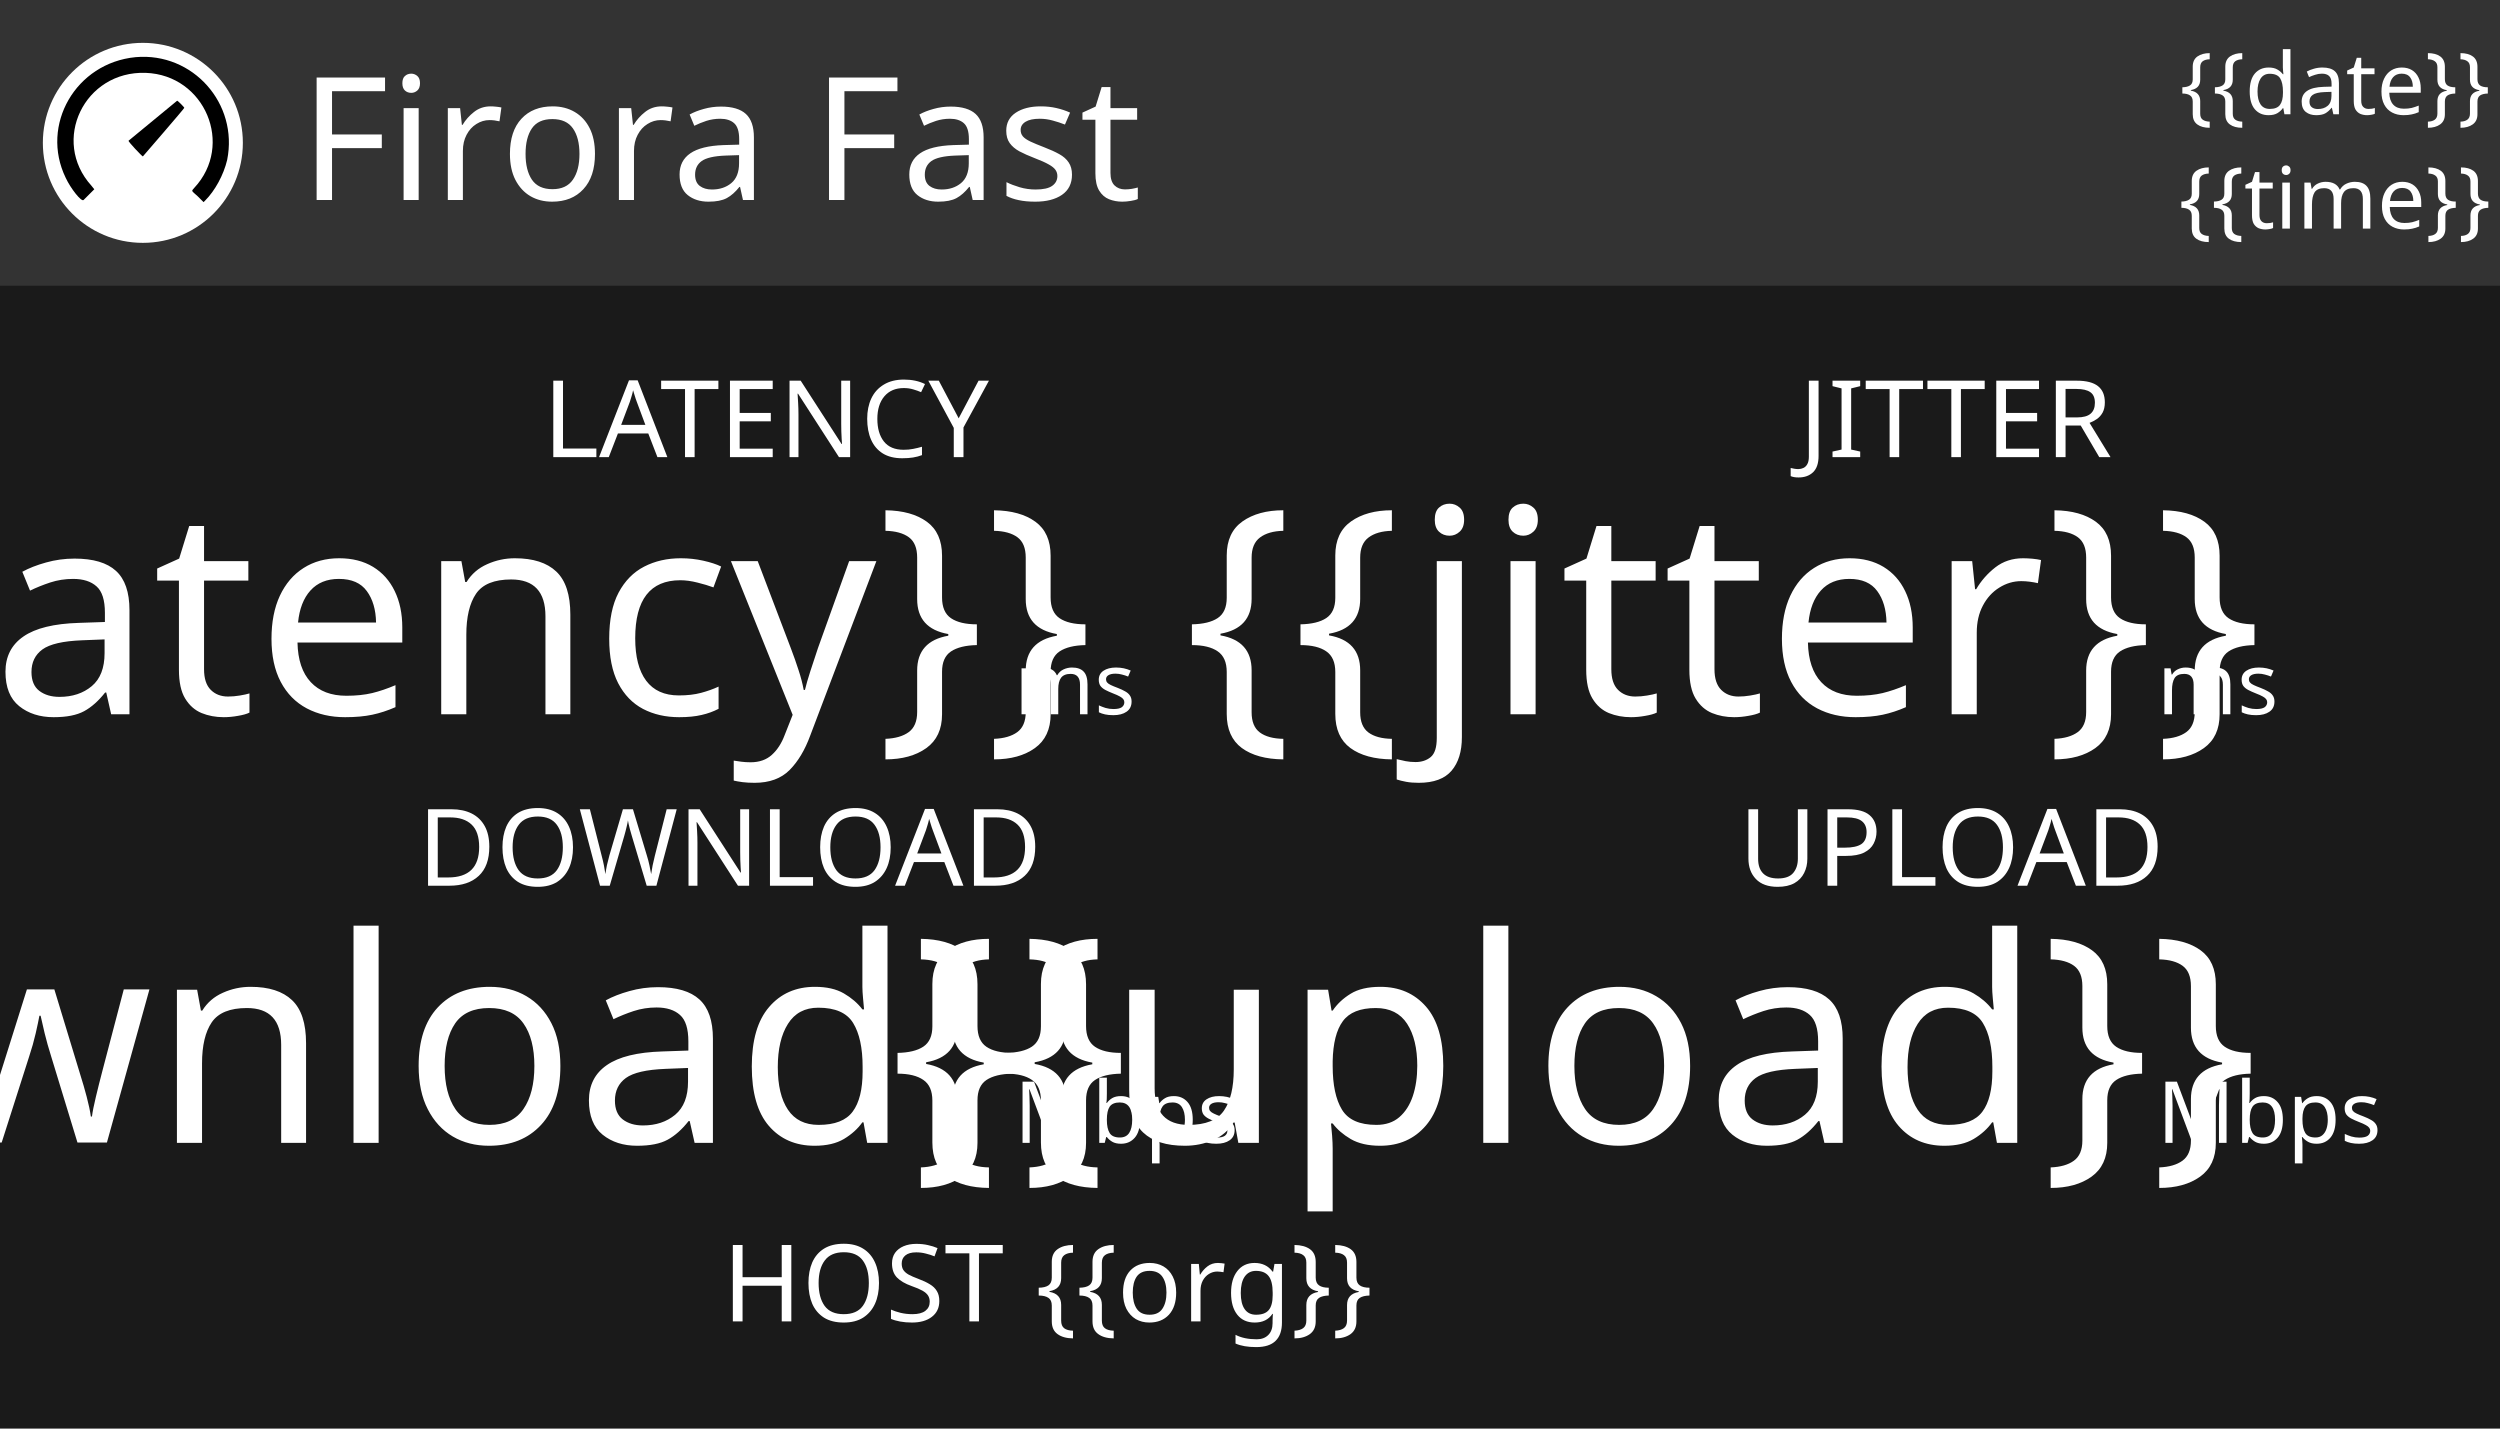
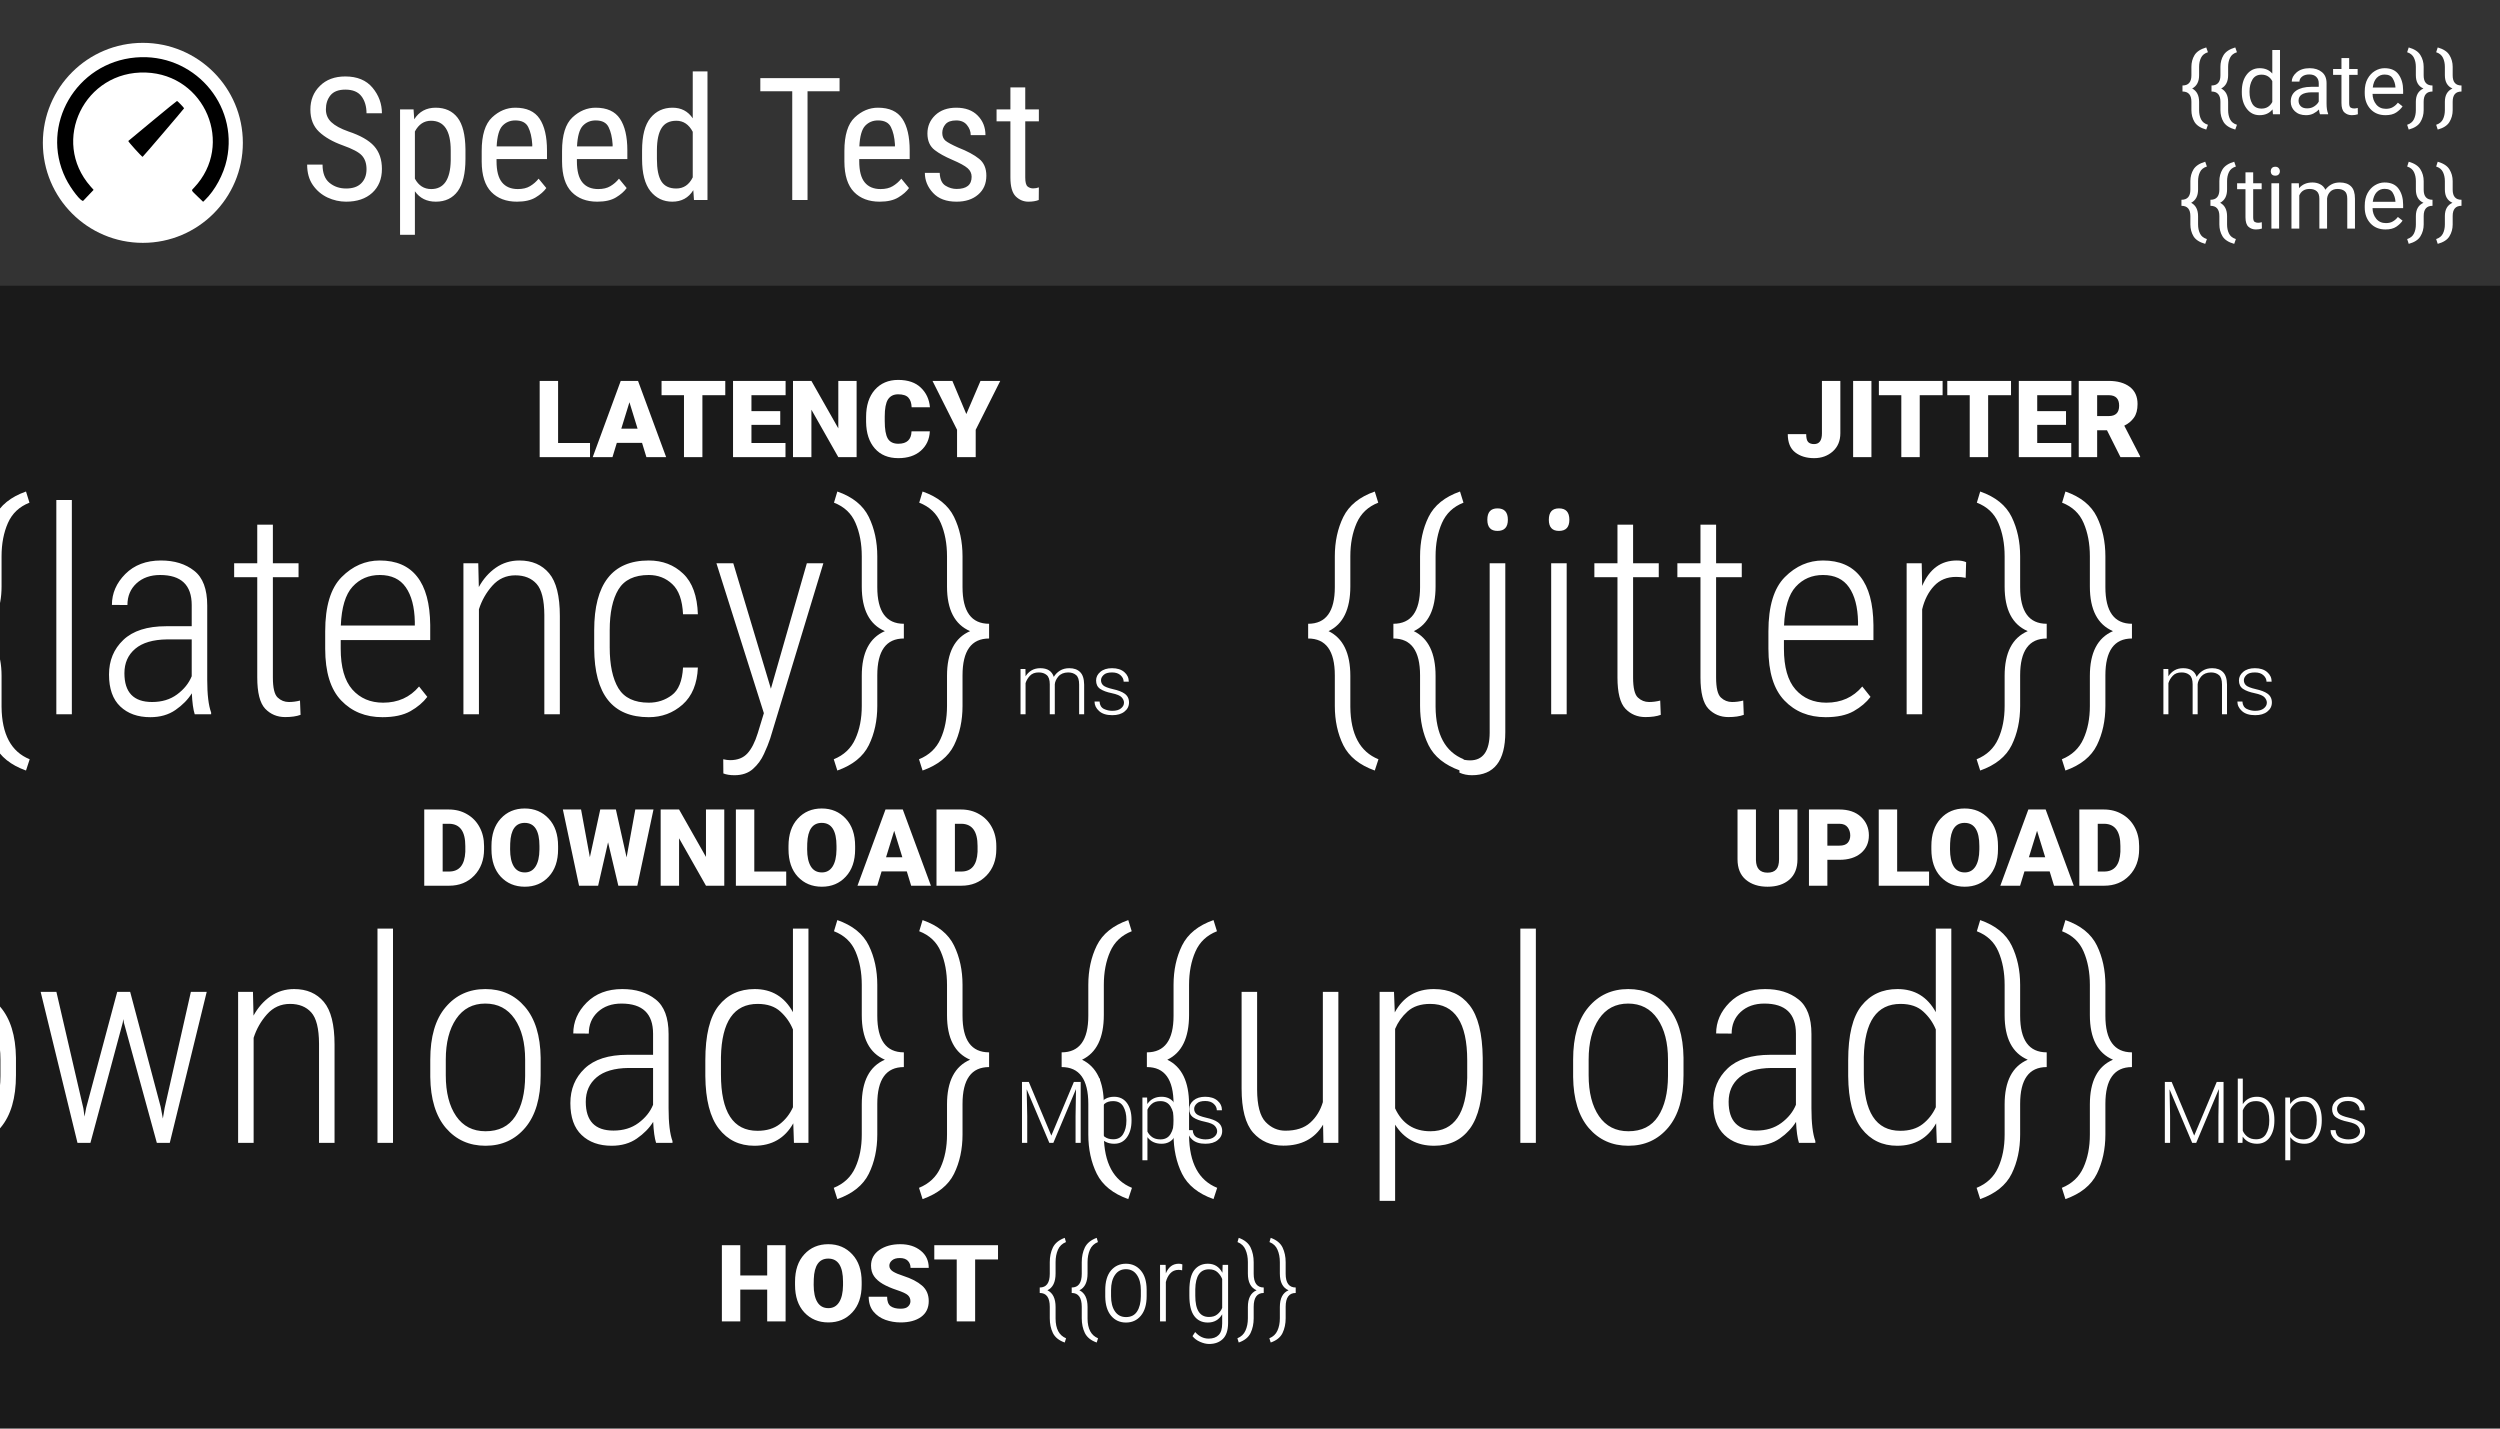
- <svg xmlns="http://www.w3.org/2000/svg" version="1.1" id="Layer_1" x="0px" y="0px" viewBox="0 0 350 200" style="enable-background:new 0 0 350 200;" xml:space="preserve">
-   <style type="text/css">
- 	.st0{fill:#1A1A1A;}
- 	.st1{fill:#333333;}
- 	.st2{fill:#FFFFFF;}
- 	.st3{font-family:'Roboto-Regular';}
- 	.st4{font-size:24px;}
- 	.st5{font-size:12px;}
- 	.st6{font-size:15px;}
- 	.st7{font-size:40px;}
- 	.st8{font-family:'Roboto-Light';}
- </style>
-   <rect id="background" class="st0" width="350" height="200" />
+ <svg xmlns="http://www.w3.org/2000/svg" width="350" height="200" fill="#fff" font-family="Roboto" version="1.1" viewBox="0 0 350 200">
+   <rect id="background" width="350" height="200" fill="#1a1a1a" />
  <g id="header">
-     <rect class="st1" width="350" height="40" />
+     <rect width="350" height="40" fill="#333" />
    <g id="logo" transform="translate(4, 4)">
-       <ellipse class="st2" cx="16" cy="16" rx="14" ry="14" />
-       <path d="M15,4C6.6,4.8,1.6,13.5,5.2,20.9c0.7,1.5,2.2,3.4,2.5,3.1c0.1-0.1,0.4-0.4,0.8-0.8l0.7-0.7l-0.4-0.5    C3.1,15.7,7.8,5.9,16.4,6.2c8.3,0.3,12.4,10.1,6.8,16.1c-0.4,0.5-0.5,0.3,0.5,1.2l0.8,0.8l0.2-0.2c1.4-1.4,2.6-3.6,3.1-5.7    C29.4,10.5,23,3.3,15,4 M17.4,12.9c-1.8,1.5-3.4,2.8-3.4,2.8c-0.1,0.1,1.9,2.2,2,2.2c0,0,5.8-6.7,5.8-6.8c0-0.1-0.9-1-1-1    C20.8,10.1,19.2,11.4,17.4,12.9" />
+       <ellipse cx="16" cy="16" rx="14" ry="14" />
+       <path fill="#000" d="M14.984 4.047c-8.34.726-13.418 9.488-9.8 16.902.73 1.496 2.234 3.41 2.476 3.149.055-.055.399-.418.77-.809l.675-.707-.433-.488c-5.621-6.39-.836-16.242 7.75-15.938 8.305.293 12.422 10.102 6.758 16.106-.426.453-.48.304.468 1.23l.79.762.242-.234c1.422-1.372 2.625-3.602 3.074-5.696 1.668-7.8-4.75-14.976-12.77-14.277m2.387 8.86c-1.84 1.523-3.375 2.8-3.41 2.831-.063.059 1.89 2.219 2.004 2.219.05 0 5.812-6.746 5.808-6.797-.011-.082-.918-1.027-.988-1.027-.035 0-1.574 1.246-3.414 2.773" />
    </g>
-     <text id="title" transform="matrix(1 0 0 1 42 28)" class="st2 st3 st4">Firora Fast</text>
-     <text id="date" transform="matrix(1 0 0 1 305.1855 16)" class="st2 st3 st5">{{date}}</text>
-     <text id="time" transform="matrix(1 0 0 1 305.0508 32)" class="st2 st3 st5">{{time}}</text>
+     <text id="title" x="42" y="28" font-family="Roboto Condensed" font-size="24">Speed Test</text>
+     <text id="date" x="345" y="16" font-size="12" text-anchor="end">{{date}}</text>
+     <text id="time" x="345" y="32" font-size="12" text-anchor="end">{{time}}</text>
  </g>
  <g id="content" transform="translate(0, 40)">
    <g id="latency">
-       <text transform="matrix(1 0 0 1 76.0083 24)" class="st2 st3 st6">LATENCY</text>
-       <text transform="matrix(1 0 0 1 -41.7969 60)" class="st2 st3 st7">{{latency}}</text>
-       <text transform="matrix(1 0 0 1 142 60)" class="st2 st8 st5">ms</text>
+       <text x="140" y="24" class="title" font-family="Roboto Black" font-size="15" text-anchor="end">LATENCY</text>
+       <text x="140" y="60" class="value" font-family="Roboto Condensed Light" font-size="40" text-anchor="end">{{latency}}</text>
+       <text x="142" y="60" class="unit" font-family="Roboto Light" font-size="12">ms</text>
    </g>
    <g id="jitter">
-       <text transform="matrix(1 0 0 1 251.8652 24)" class="st2 st3 st6">JITTER</text>
-       <text transform="matrix(1 0 0 1 165.7422 60)" class="st2 st3 st7">{{jitter}}</text>
-       <text transform="matrix(1 0 0 1 302 60)" class="st2 st8 st5">ms</text>
+       <text x="300" y="24" class="title" font-family="Roboto Black" font-size="15" text-anchor="end">JITTER</text>
+       <text x="300" y="60" class="value" font-family="Roboto Condensed Light" font-size="40" text-anchor="end">{{jitter}}</text>
+       <text x="302" y="60" class="unit" font-family="Roboto Light" font-size="12">ms</text>
    </g>
    <g id="download">
-       <text transform="matrix(1 0 0 1 58.4741 84)" class="st2 st3 st6">DOWNLOAD</text>
-       <text transform="matrix(1 0 0 1 -88.4766 120)" class="st2 st3 st7">{{download}}</text>
-       <text transform="matrix(1 0 0 1 142 120)" class="st2 st8 st5">Mbps</text>
+       <text x="140" y="84" class="title" font-family="Roboto Black" font-size="15" text-anchor="end">DOWNLOAD</text>
+       <text x="140" y="120" class="value" font-family="Roboto Condensed Light" font-size="40" text-anchor="end">{{download}}</text>
+       <text x="142" y="120" class="unit" font-family="Roboto Light" font-size="12">Mbps</text>
    </g>
    <g id="upload">
-       <text transform="matrix(1 0 0 1 243.4351 84)" class="st2 st3 st6">UPLOAD</text>
-       <text transform="matrix(1 0 0 1 124.5312 120)" class="st2 st3 st7">{{upload}}</text>
-       <text transform="matrix(1 0 0 1 302 120)" class="st2 st8 st5">Mbps</text>
+       <text x="300" y="84" class="title" font-family="Roboto Black" font-size="15" text-anchor="end">UPLOAD</text>
+       <text x="300" y="120" class="value" font-family="Roboto Condensed Light" font-size="40" text-anchor="end">{{upload}}</text>
+       <text x="302" y="120" class="unit" font-family="Roboto Light" font-size="12">Mbps</text>
    </g>
    <g id="host">
-       <text transform="matrix(1 0 0 1 101.145 145)" class="st2 st3 st6">HOST</text>
-       <text transform="matrix(1 0 0 1 145 145)" class="st2 st3 st6">{{org}}</text>
+       <text x="140" y="145" class="title" font-family="Roboto Black" font-size="15" text-anchor="end">HOST</text>
+       <text x="145" y="145" class="title" font-family="Roboto Condensed Light" font-size="15">{{org}}</text>
    </g>
  </g>
</svg>
